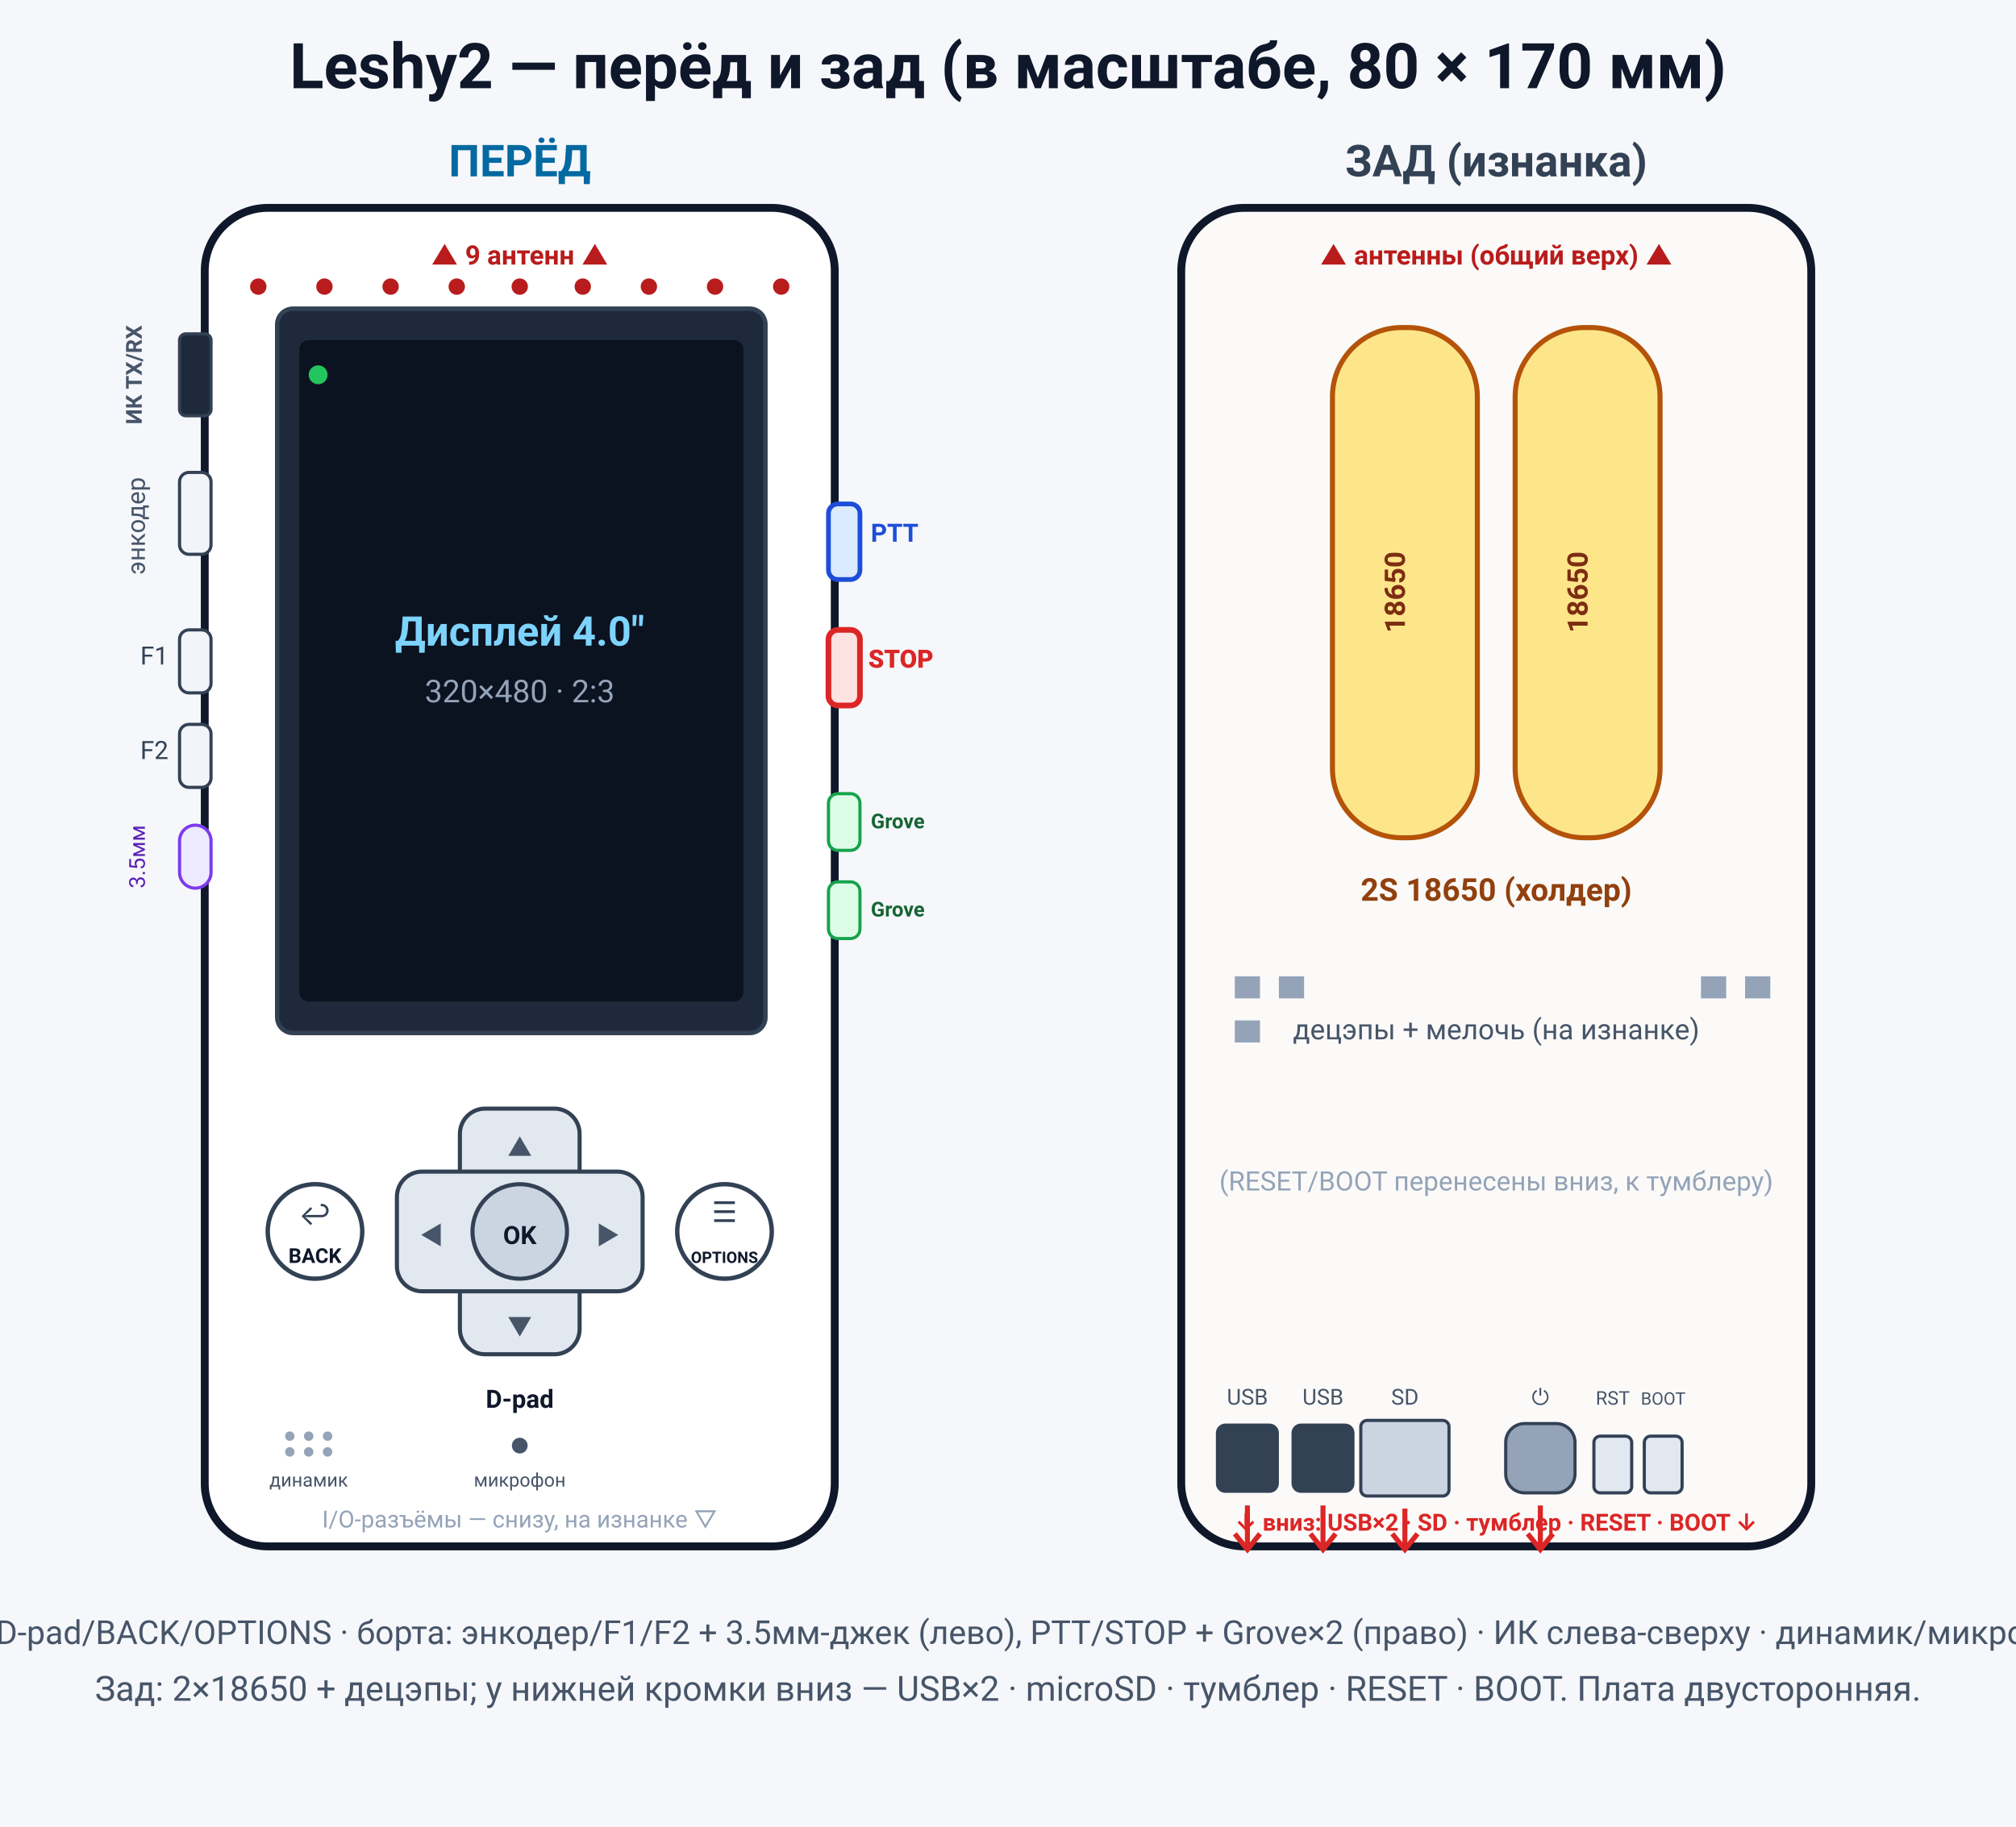
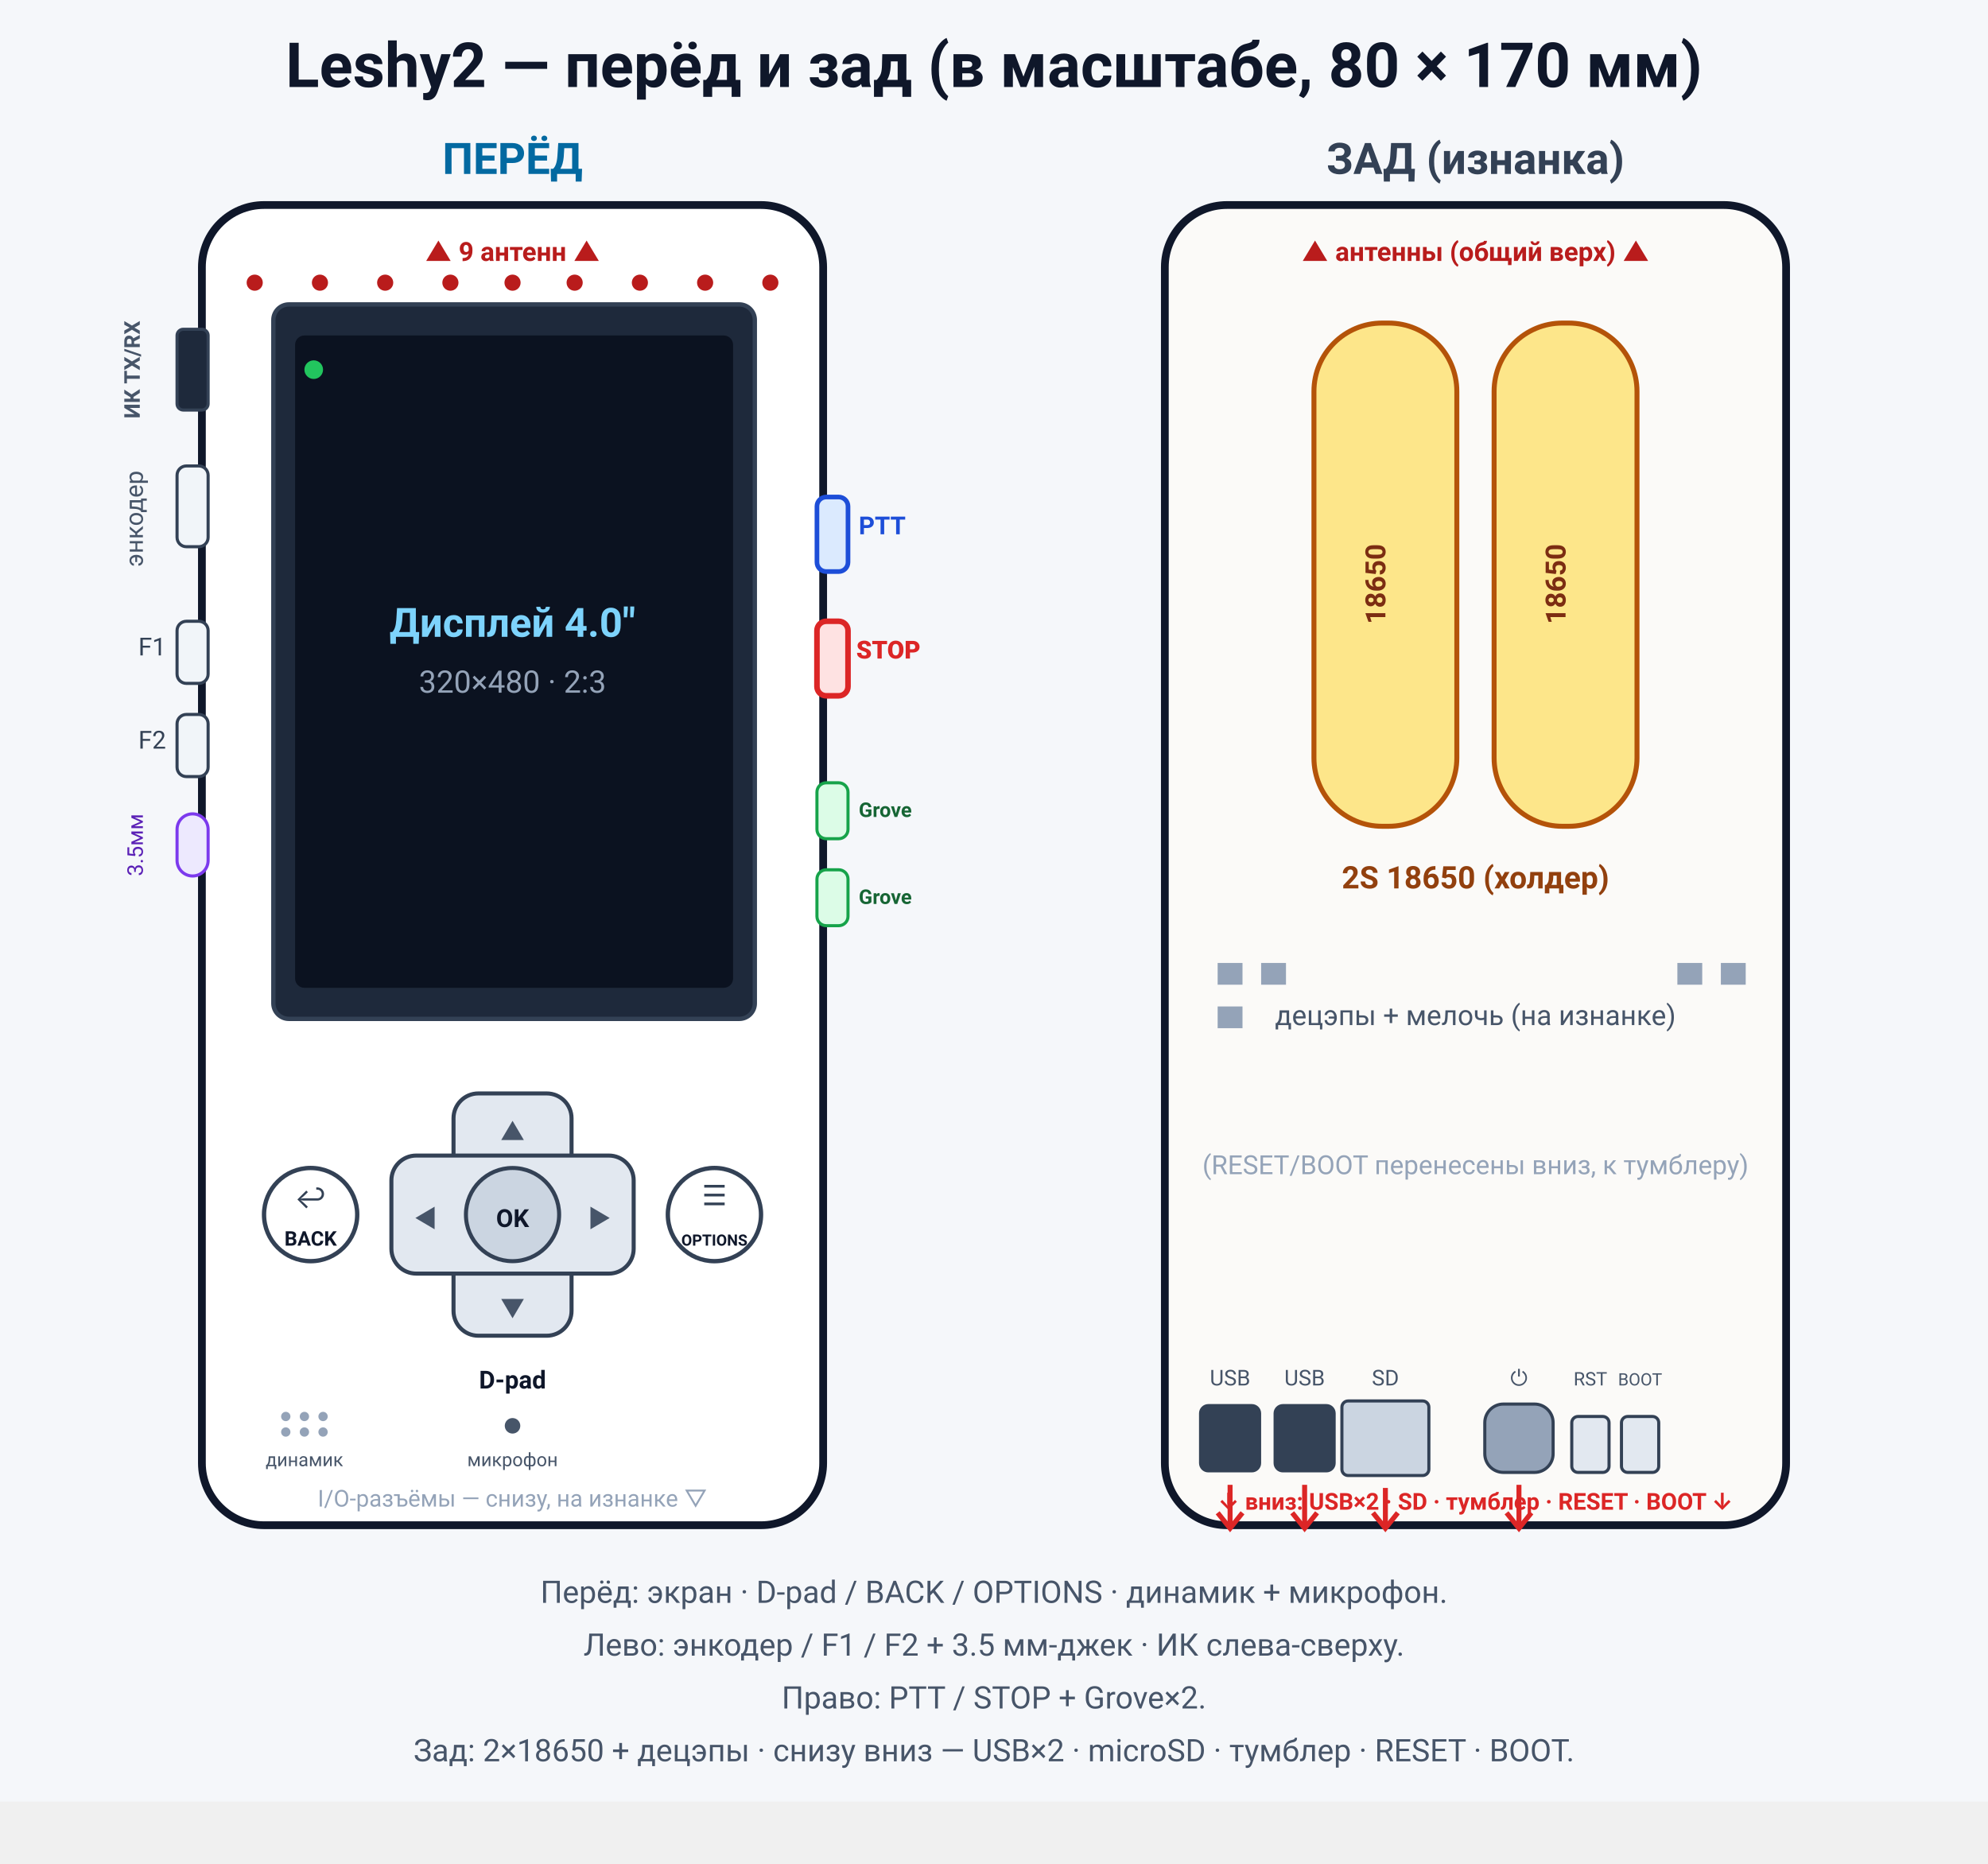
- <svg xmlns="http://www.w3.org/2000/svg" viewBox="0 0 640 580" font-family="-apple-system,Segoe UI,Roboto,sans-serif">
+ <svg xmlns="http://www.w3.org/2000/svg" viewBox="0 0 640 600" font-family="-apple-system,Segoe UI,Roboto,sans-serif">
  <rect width="640" height="580" fill="#f5f7fa" />
  <text x="320" y="28" text-anchor="middle" font-size="20" font-weight="700" fill="#0f172a">Leshy2 — перёд и зад (в масштабе, 80 × 170 мм)</text>
  <text x="165" y="56" text-anchor="middle" font-size="14" font-weight="700" fill="#0369a1">ПЕРЁД</text>
  <rect x="65" y="66" width="200" height="425" rx="20" fill="#ffffff" stroke="#0f172a" stroke-width="2.5" />
  <text x="165" y="84" text-anchor="middle" font-size="8.5" font-weight="600" fill="#b91c1c">▲ 9 антенн ▲</text>
  <g fill="#b91c1c">
    <circle cx="82" cy="91" r="2.6" />
    <circle cx="103" cy="91" r="2.6" />
    <circle cx="124" cy="91" r="2.6" />
    <circle cx="145" cy="91" r="2.6" />
    <circle cx="165" cy="91" r="2.6" />
    <circle cx="185" cy="91" r="2.6" />
    <circle cx="206" cy="91" r="2.6" />
    <circle cx="227" cy="91" r="2.6" />
    <circle cx="248" cy="91" r="2.6" />
  </g>
  <rect x="88" y="98" width="155" height="230" rx="5" fill="#1e293b" stroke="#334155" stroke-width="1.4" />
  <rect x="95" y="108" width="141" height="210" rx="3" fill="#0b1220" />
  <text x="165" y="205" text-anchor="middle" font-size="13" font-weight="700" fill="#7dd3fc">Дисплей 4.0″</text>
  <text x="165" y="223" text-anchor="middle" font-size="10" fill="#94a3b8">320×480 · 2:3</text>
  <circle cx="101" cy="119" r="3" fill="#22c55e" />
  <rect x="146" y="352" width="38" height="78" rx="8" fill="#e2e8f0" stroke="#334155" stroke-width="1.3" />
  <rect x="126" y="372" width="78" height="38" rx="8" fill="#e2e8f0" stroke="#334155" stroke-width="1.3" />
  <circle cx="165" cy="391" r="15" fill="#cbd5e1" stroke="#334155" stroke-width="1.3" />
  <text x="165" y="395" text-anchor="middle" font-size="8" font-weight="700" fill="#0f172a">OK</text>
  <text x="165" y="367" text-anchor="middle" font-size="8" fill="#475569">▲</text>
  <text x="165" y="424" text-anchor="middle" font-size="8" fill="#475569">▼</text>
  <text x="137" y="395" text-anchor="middle" font-size="8" fill="#475569">◀</text>
  <text x="193" y="395" text-anchor="middle" font-size="8" fill="#475569">▶</text>
  <text x="165" y="447" text-anchor="middle" font-size="8" font-weight="700" fill="#0f172a">D-pad</text>
  <circle cx="100" cy="391" r="15" fill="#fff" stroke="#334155" stroke-width="1.4" />
  <text x="100" y="389" text-anchor="middle" font-size="9" fill="#334155">↩</text>
  <text x="100" y="401" text-anchor="middle" font-size="6.5" font-weight="700" fill="#0f172a">BACK</text>
  <circle cx="230" cy="391" r="15" fill="#fff" stroke="#334155" stroke-width="1.4" />
  <text x="230" y="388" text-anchor="middle" font-size="9" fill="#334155">☰</text>
  <text x="230" y="401" text-anchor="middle" font-size="5" font-weight="700" fill="#0f172a">OPTIONS</text>
  <rect x="57" y="106" width="10" height="26" rx="2" fill="#1e293b" stroke="#334155" />
  <text x="45" y="119" text-anchor="middle" font-size="7" font-weight="600" fill="#475569" transform="rotate(-90 45 119)">ИК TX/RX</text>
  <rect x="57" y="150" width="10" height="26" rx="3" fill="#f1f5f9" stroke="#334155" />
  <text x="46" y="167" text-anchor="middle" font-size="8" fill="#475569" transform="rotate(-90 46 167)">энкодер</text>
  <rect x="57" y="200" width="10" height="20" rx="3" fill="#f1f5f9" stroke="#334155" />
  <text x="49" y="211" text-anchor="middle" font-size="8" fill="#334155">F1</text>
  <rect x="57" y="230" width="10" height="20" rx="3" fill="#f1f5f9" stroke="#334155" />
  <text x="49" y="241" text-anchor="middle" font-size="8" fill="#334155">F2</text>
  <rect x="57" y="262" width="10" height="20" rx="5" fill="#ede9fe" stroke="#7c3aed" />
  <text x="46" y="272" text-anchor="middle" font-size="7" fill="#5b21b6" transform="rotate(-90 46 272)">3.5мм</text>
  <rect x="263" y="160" width="10" height="24" rx="3" fill="#dbeafe" stroke="#1d4ed8" stroke-width="1.5" />
  <text x="284" y="172" text-anchor="middle" font-size="8" font-weight="700" fill="#1d4ed8">PTT</text>
  <rect x="263" y="200" width="10" height="24" rx="3" fill="#fee2e2" stroke="#dc2626" stroke-width="1.8" />
  <text x="286" y="212" text-anchor="middle" font-size="8" font-weight="800" fill="#dc2626">STOP</text>
  <rect x="263" y="252" width="10" height="18" rx="3" fill="#dcfce7" stroke="#16a34a" />
  <text x="285" y="263" text-anchor="middle" font-size="6.5" font-weight="700" fill="#166534">Grove</text>
  <rect x="263" y="280" width="10" height="18" rx="3" fill="#dcfce7" stroke="#16a34a" />
  <text x="285" y="291" text-anchor="middle" font-size="6.5" font-weight="700" fill="#166534">Grove</text>
  <g fill="#94a3b8">
    <circle cx="92" cy="456" r="1.5" />
    <circle cx="98" cy="456" r="1.5" />
    <circle cx="104" cy="456" r="1.5" />
    <circle cx="92" cy="461" r="1.5" />
    <circle cx="98" cy="461" r="1.5" />
    <circle cx="104" cy="461" r="1.5" />
  </g>
  <text x="98" y="472" text-anchor="middle" font-size="6" fill="#475569">динамик</text>
  <circle cx="165" cy="459" r="2.5" fill="#475569" />
  <text x="165" y="472" text-anchor="middle" font-size="6" fill="#475569">микрофон</text>
  <text x="165" y="485" text-anchor="middle" font-size="7.5" fill="#94a3b8">I/O-разъёмы — снизу, на изнанке ▽</text>
  <text x="475" y="56" text-anchor="middle" font-size="14" font-weight="700" fill="#334155">ЗАД (изнанка)</text>
  <rect x="375" y="66" width="200" height="425" rx="20" fill="#fbfaf8" stroke="#0f172a" stroke-width="2.5" />
  <text x="475" y="84" text-anchor="middle" font-size="8.5" font-weight="600" fill="#b91c1c">▲ антенны (общий верх) ▲</text>
  <rect x="423" y="104" width="46" height="162" rx="22" fill="#fde68a" stroke="#b45309" stroke-width="1.6" />
  <rect x="481" y="104" width="46" height="162" rx="22" fill="#fde68a" stroke="#b45309" stroke-width="1.6" />
  <text x="446" y="188" text-anchor="middle" font-size="9" font-weight="700" fill="#7c2d12" transform="rotate(-90 446 188)">18650</text>
  <text x="504" y="188" text-anchor="middle" font-size="9" font-weight="700" fill="#7c2d12" transform="rotate(-90 504 188)">18650</text>
  <text x="475" y="286" text-anchor="middle" font-size="10" font-weight="700" fill="#92400e">2S 18650 (холдер)</text>
  <g fill="#94a3b8">
    <rect x="392" y="310" width="8" height="7" />
    <rect x="406" y="310" width="8" height="7" />
    <rect x="392" y="324" width="8" height="7" />
    <rect x="540" y="310" width="8" height="7" />
    <rect x="554" y="310" width="8" height="7" />
  </g>
  <text x="475" y="330" text-anchor="middle" font-size="9" fill="#475569">децэпы + мелочь (на изнанке)</text>
  <text x="475" y="378" text-anchor="middle" font-size="8.5" fill="#94a3b8">(RESET/BOOT перенесены вниз, к тумблеру)</text>
  <rect x="386" y="452" width="20" height="22" rx="3" fill="#334155" />
  <rect x="410" y="452" width="20" height="22" rx="3" fill="#334155" />
  <rect x="432" y="451" width="28" height="24" rx="2" fill="#cbd5e1" stroke="#334155" />
  <rect x="478" y="452" width="22" height="22" rx="6" fill="#94a3b8" stroke="#334155" />
  <rect x="506" y="456" width="12" height="18" rx="2" fill="#e2e8f0" stroke="#334155" />
  <rect x="522" y="456" width="12" height="18" rx="2" fill="#e2e8f0" stroke="#334155" />
  <text x="396" y="446" text-anchor="middle" font-size="7" fill="#475569">USB</text>
  <text x="420" y="446" text-anchor="middle" font-size="7" fill="#475569">USB</text>
  <text x="446" y="446" text-anchor="middle" font-size="7" fill="#475569">SD</text>
  <text x="489" y="446" text-anchor="middle" font-size="7" fill="#475569">⏻</text>
  <text x="512" y="446" text-anchor="middle" font-size="6" fill="#475569">RST</text>
  <text x="528" y="446" text-anchor="middle" font-size="5.5" fill="#475569">BOOT</text>
  <g stroke="#dc2626" stroke-width="1.6" fill="none">
    <path d="M396 478 L396 491" />
    <path d="M392 487 L396 492 L400 487" />
    <path d="M420 478 L420 491" />
    <path d="M416 487 L420 492 L424 487" />
    <path d="M446 479 L446 491" />
    <path d="M442 487 L446 492 L450 487" />
    <path d="M489 478 L489 491" />
    <path d="M485 487 L489 492 L493 487" />
  </g>
  <text x="475" y="486" text-anchor="middle" font-size="7.5" font-weight="700" fill="#dc2626">↓ вниз: USB×2 · SD · тумблер · RESET · BOOT ↓</text>
-   <text x="320" y="522" text-anchor="middle" font-size="10.5" fill="#475569">Перёд: экран + D-pad/BACK/OPTIONS · борта: энкодер/F1/F2 + 3.5мм-джек (лево), PTT/STOP + Grove×2 (право) · ИК слева-сверху · динамик/микрофон на переде.</text>
-   <text x="320" y="540" text-anchor="middle" font-size="11" fill="#475569">Зад: 2×18650 + децэпы; у нижней кромки вниз — USB×2 · microSD · тумблер · RESET · BOOT. Плата двусторонняя.</text>
+   <text x="320" y="516" text-anchor="middle" font-size="10" fill="#475569">Перёд: экран · D-pad / BACK / OPTIONS · динамик + микрофон.</text>
+   <text x="320" y="533" text-anchor="middle" font-size="10" fill="#475569">Лево: энкодер / F1 / F2 + 3.5 мм-джек · ИК слева-сверху.</text>
+   <text x="320" y="550" text-anchor="middle" font-size="10" fill="#475569">Право: PTT / STOP + Grove×2.</text>
+   <text x="320" y="567" text-anchor="middle" font-size="10" fill="#475569">Зад: 2×18650 + децэпы · снизу вниз — USB×2 · microSD · тумблер · RESET · BOOT.</text>
</svg>
